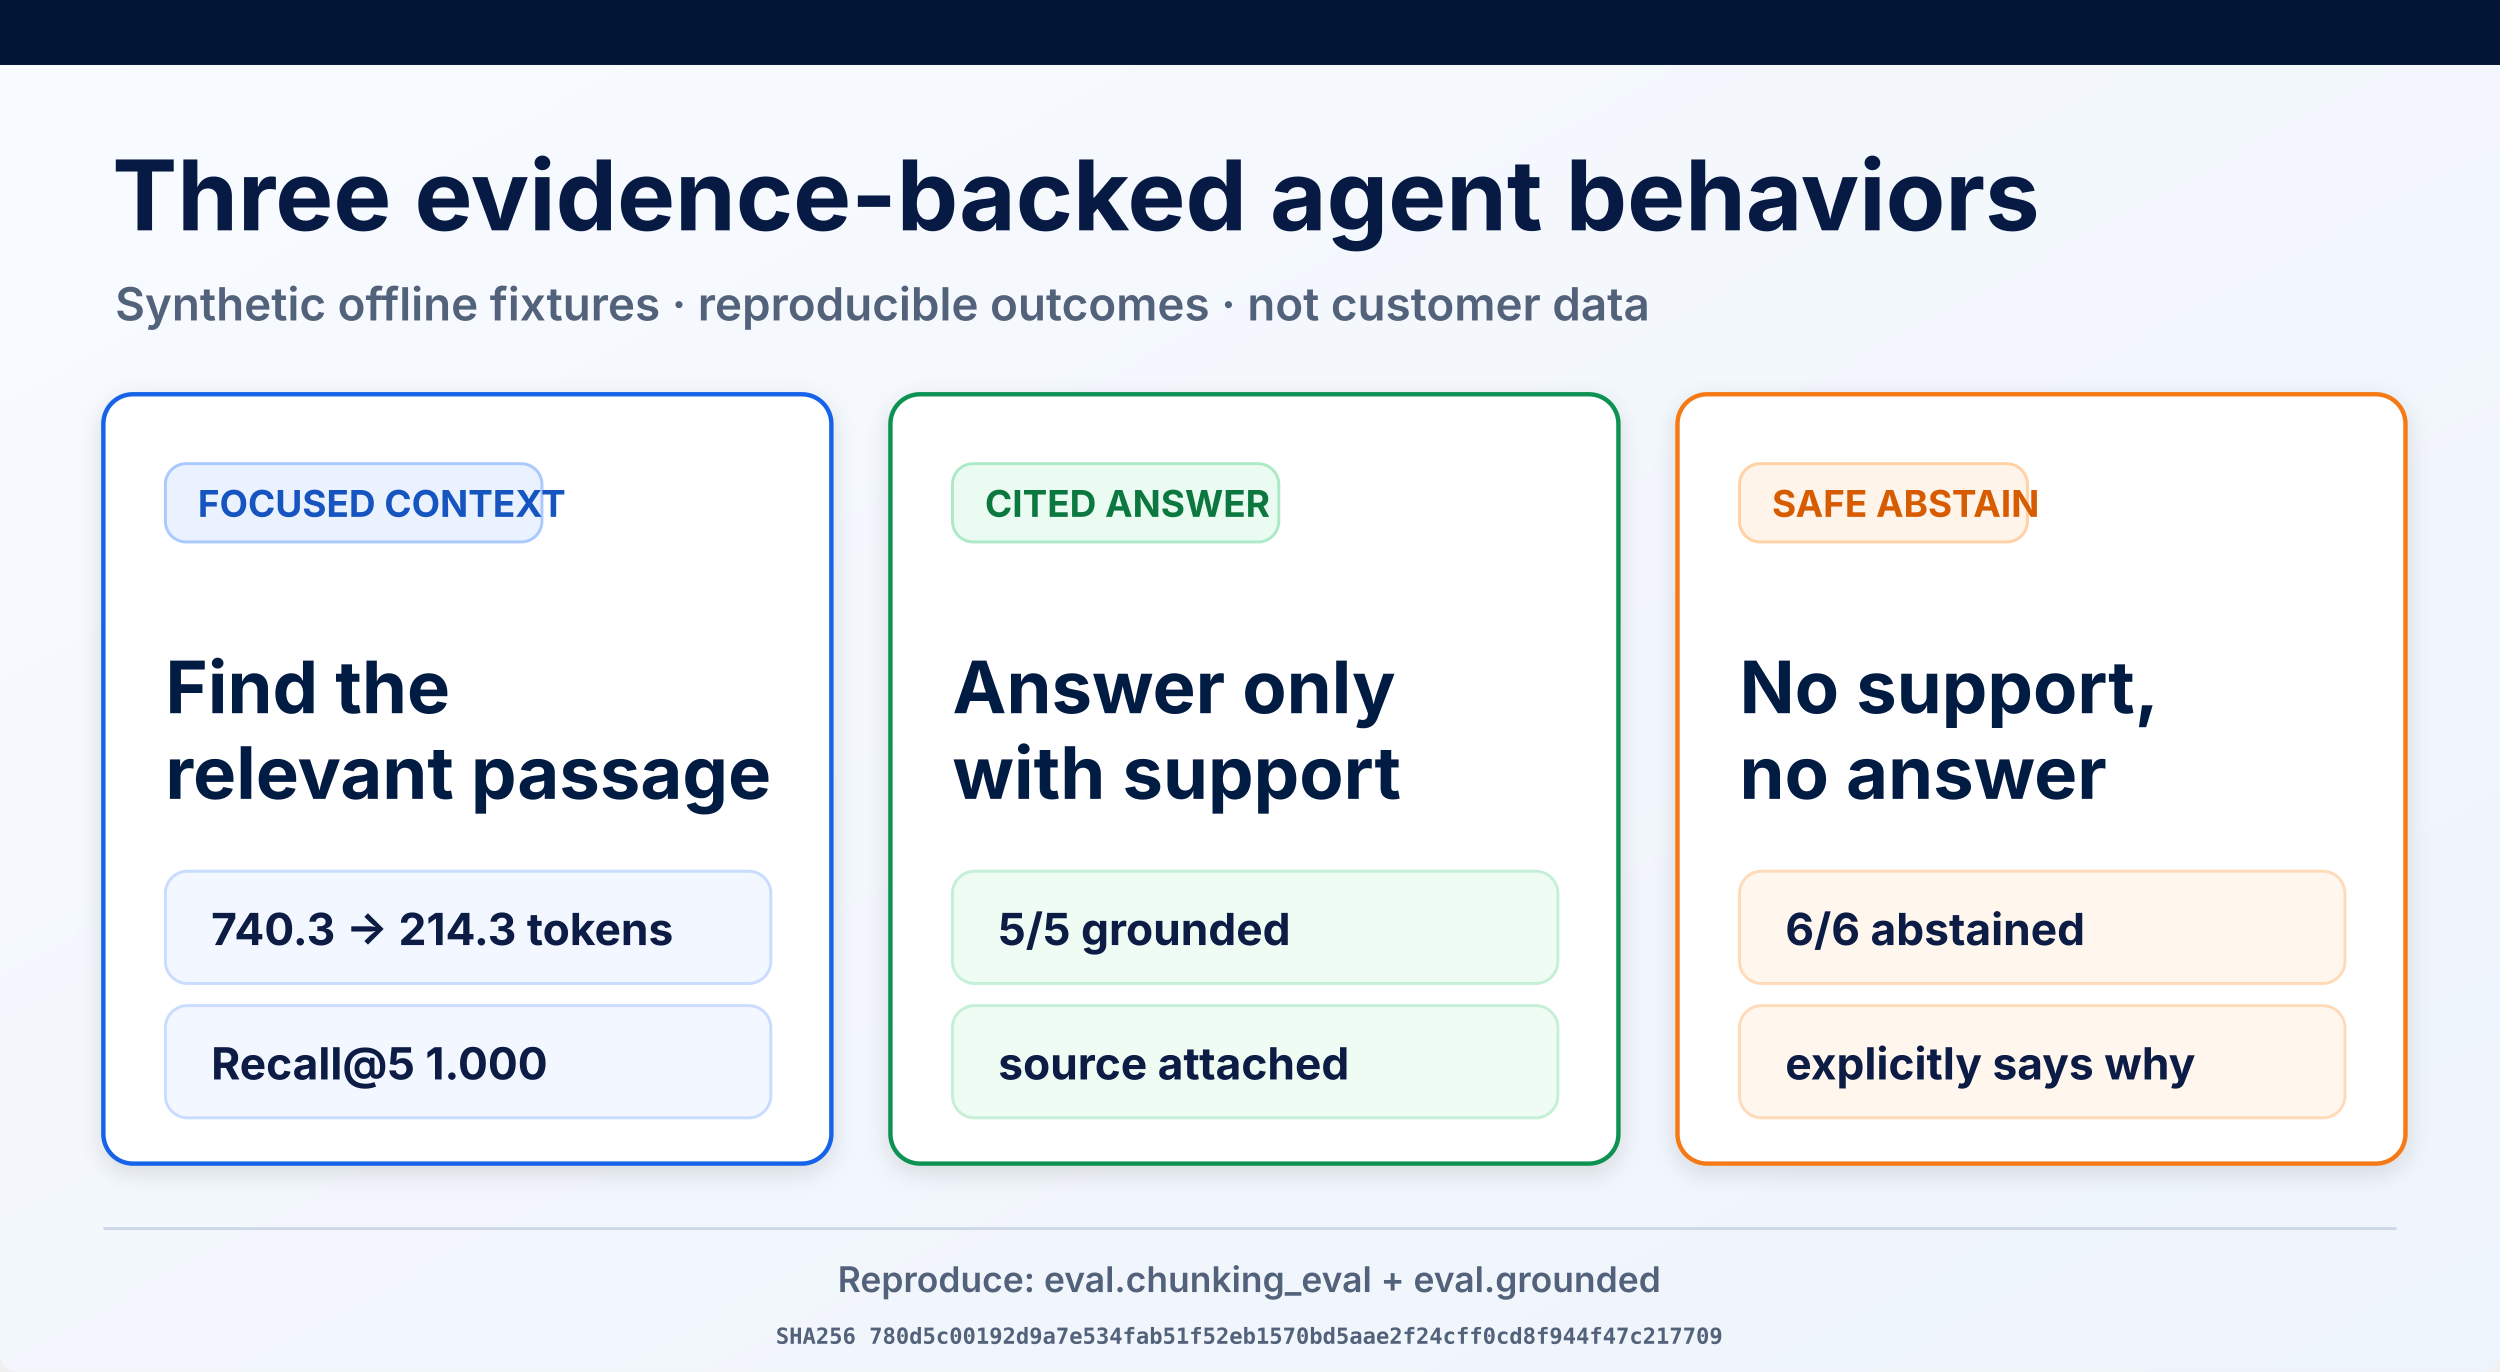
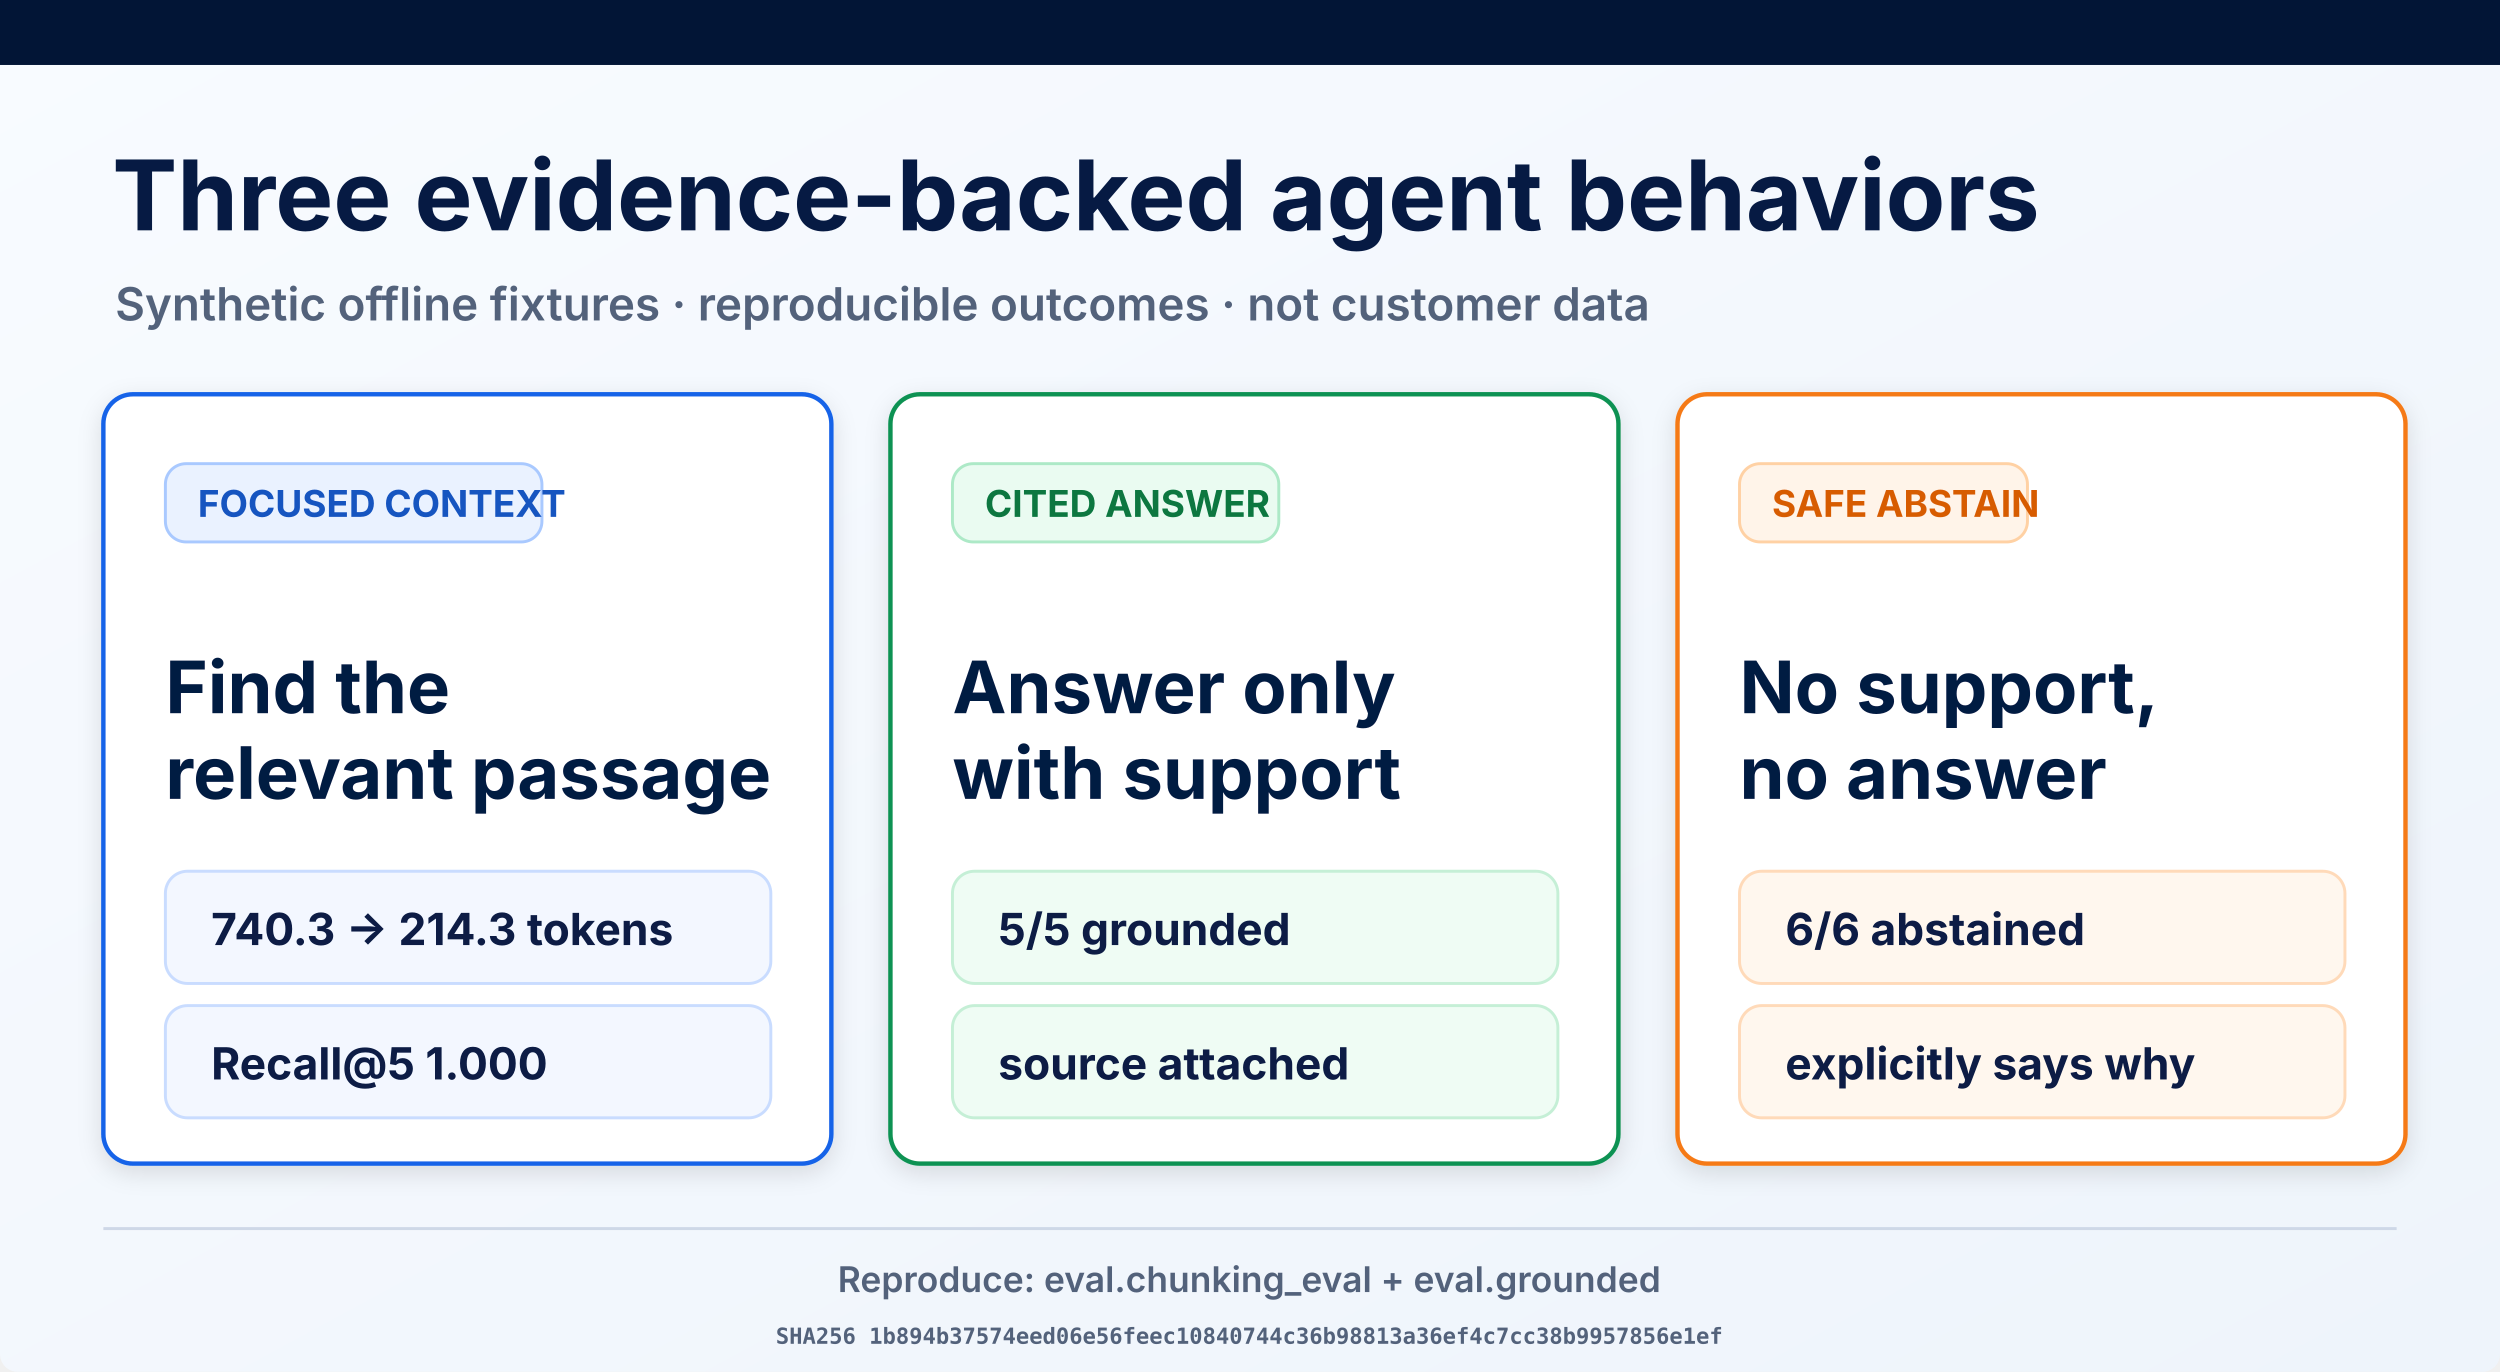
<svg xmlns="http://www.w3.org/2000/svg" width="1693" height="929" viewBox="0 0 1693 929" role="img" aria-labelledby="title desc">
  <defs>
    <linearGradient id="page" x1="0" y1="0" x2="1" y2="1">
      <stop offset="0" stop-color="#f8fbff" />
      <stop offset="1" stop-color="#eef4fb" />
    </linearGradient>
    <filter id="shadow" x="-10%" y="-10%" width="120%" height="130%">
      <feDropShadow dx="0" dy="5" stdDeviation="8" flood-opacity=".12" />
    </filter>
  </defs>
  <rect width="1693" height="929" rx="12" fill="url(#page)" />
  <rect width="1693" height="44" fill="#021536" />
  <text x="76" y="156" font-family="Inter, Arial, sans-serif" font-size="66" font-weight="700" fill="#061a43">Three evidence-backed agent behaviors</text>
  <text x="78" y="217" font-family="Inter, Arial, sans-serif" font-size="31" font-weight="600" fill="#53627b">Synthetic offline fixtures · reproducible outcomes · not customer data</text>
  <g filter="url(#shadow)">
    <rect x="70" y="267" width="493" height="521" rx="20" fill="#fff" stroke="#1763e8" stroke-width="3" />
    <rect x="112" y="314" width="255" height="53" rx="14" fill="#eaf2ff" stroke="#a9c9ff" stroke-width="2" />
    <text x="134" y="350" font-family="Inter, Arial, sans-serif" font-size="25" font-weight="700" fill="#1554c0">FOCUSED CONTEXT</text>
    <text x="112" y="483" font-family="Inter, Arial, sans-serif" font-size="49" font-weight="700" fill="#061a43">Find the</text>
    <text x="112" y="541" font-family="Inter, Arial, sans-serif" font-size="49" font-weight="700" fill="#061a43">relevant passage</text>
    <rect x="112" y="590" width="410" height="76" rx="15" fill="#f3f7ff" stroke="#c9dcff" stroke-width="2" />
    <text x="143" y="640" font-family="Inter, Arial, sans-serif" font-size="30" font-weight="700" fill="#0a1b44">740.3 → 214.3 tokens</text>
    <rect x="112" y="681" width="410" height="76" rx="15" fill="#f3f7ff" stroke="#c9dcff" stroke-width="2" />
    <text x="143" y="731" font-family="Inter, Arial, sans-serif" font-size="30" font-weight="700" fill="#0a1b44">Recall@5 1.000</text>
  </g>
  <g filter="url(#shadow)">
    <rect x="603" y="267" width="493" height="521" rx="20" fill="#fff" stroke="#109252" stroke-width="3" />
    <rect x="645" y="314" width="221" height="53" rx="14" fill="#eafbf1" stroke="#ade9c7" stroke-width="2" />
    <text x="667" y="350" font-family="Inter, Arial, sans-serif" font-size="25" font-weight="700" fill="#08773f">CITED ANSWER</text>
    <text x="645" y="483" font-family="Inter, Arial, sans-serif" font-size="49" font-weight="700" fill="#061a43">Answer only</text>
    <text x="645" y="541" font-family="Inter, Arial, sans-serif" font-size="49" font-weight="700" fill="#061a43">with support</text>
    <rect x="645" y="590" width="410" height="76" rx="15" fill="#effcf4" stroke="#c5efd6" stroke-width="2" />
    <text x="676" y="640" font-family="Inter, Arial, sans-serif" font-size="30" font-weight="700" fill="#0a1b44">5/5 grounded</text>
    <rect x="645" y="681" width="410" height="76" rx="15" fill="#effcf4" stroke="#c5efd6" stroke-width="2" />
    <text x="676" y="731" font-family="Inter, Arial, sans-serif" font-size="30" font-weight="700" fill="#0a1b44">source attached</text>
  </g>
  <g filter="url(#shadow)">
    <rect x="1136" y="267" width="493" height="521" rx="20" fill="#fff" stroke="#f57a19" stroke-width="3" />
    <rect x="1178" y="314" width="195" height="53" rx="14" fill="#fff4e9" stroke="#ffd1a4" stroke-width="2" />
    <text x="1200" y="350" font-family="Inter, Arial, sans-serif" font-size="25" font-weight="700" fill="#d75c06">SAFE ABSTAIN</text>
    <text x="1178" y="483" font-family="Inter, Arial, sans-serif" font-size="49" font-weight="700" fill="#061a43">No support,</text>
    <text x="1178" y="541" font-family="Inter, Arial, sans-serif" font-size="49" font-weight="700" fill="#061a43">no answer</text>
    <rect x="1178" y="590" width="410" height="76" rx="15" fill="#fff7ee" stroke="#ffdab9" stroke-width="2" />
    <text x="1209" y="640" font-family="Inter, Arial, sans-serif" font-size="30" font-weight="700" fill="#0a1b44">6/6 abstained</text>
    <rect x="1178" y="681" width="410" height="76" rx="15" fill="#fff7ee" stroke="#ffdab9" stroke-width="2" />
    <text x="1209" y="731" font-family="Inter, Arial, sans-serif" font-size="30" font-weight="700" fill="#0a1b44">explicitly says why</text>
  </g>
  <line x1="70" y1="832" x2="1623" y2="832" stroke="#ced8e7" stroke-width="2" />
  <text x="846" y="875" text-anchor="middle" font-family="Inter, Arial, sans-serif" font-size="24" font-weight="600" fill="#53627b">Reproduce: eval.chunking_eval + eval.grounded</text>
-   <text x="846" y="910" text-anchor="middle" font-family="ui-monospace, monospace" font-size="15" font-weight="600" fill="#53627b">SHA256 780d5c00192d9a7e534fab51f52eb1570bd5aae2f24cff0cd8f944f47c217709</text>
+   <text x="846" y="910" text-anchor="middle" font-family="ui-monospace, monospace" font-size="15" font-weight="600" fill="#53627b">SHA256 1b894b37574eed06e56feec10840744c36b98813a36ef4c7cc38b9957856e1ef</text>
</svg>
